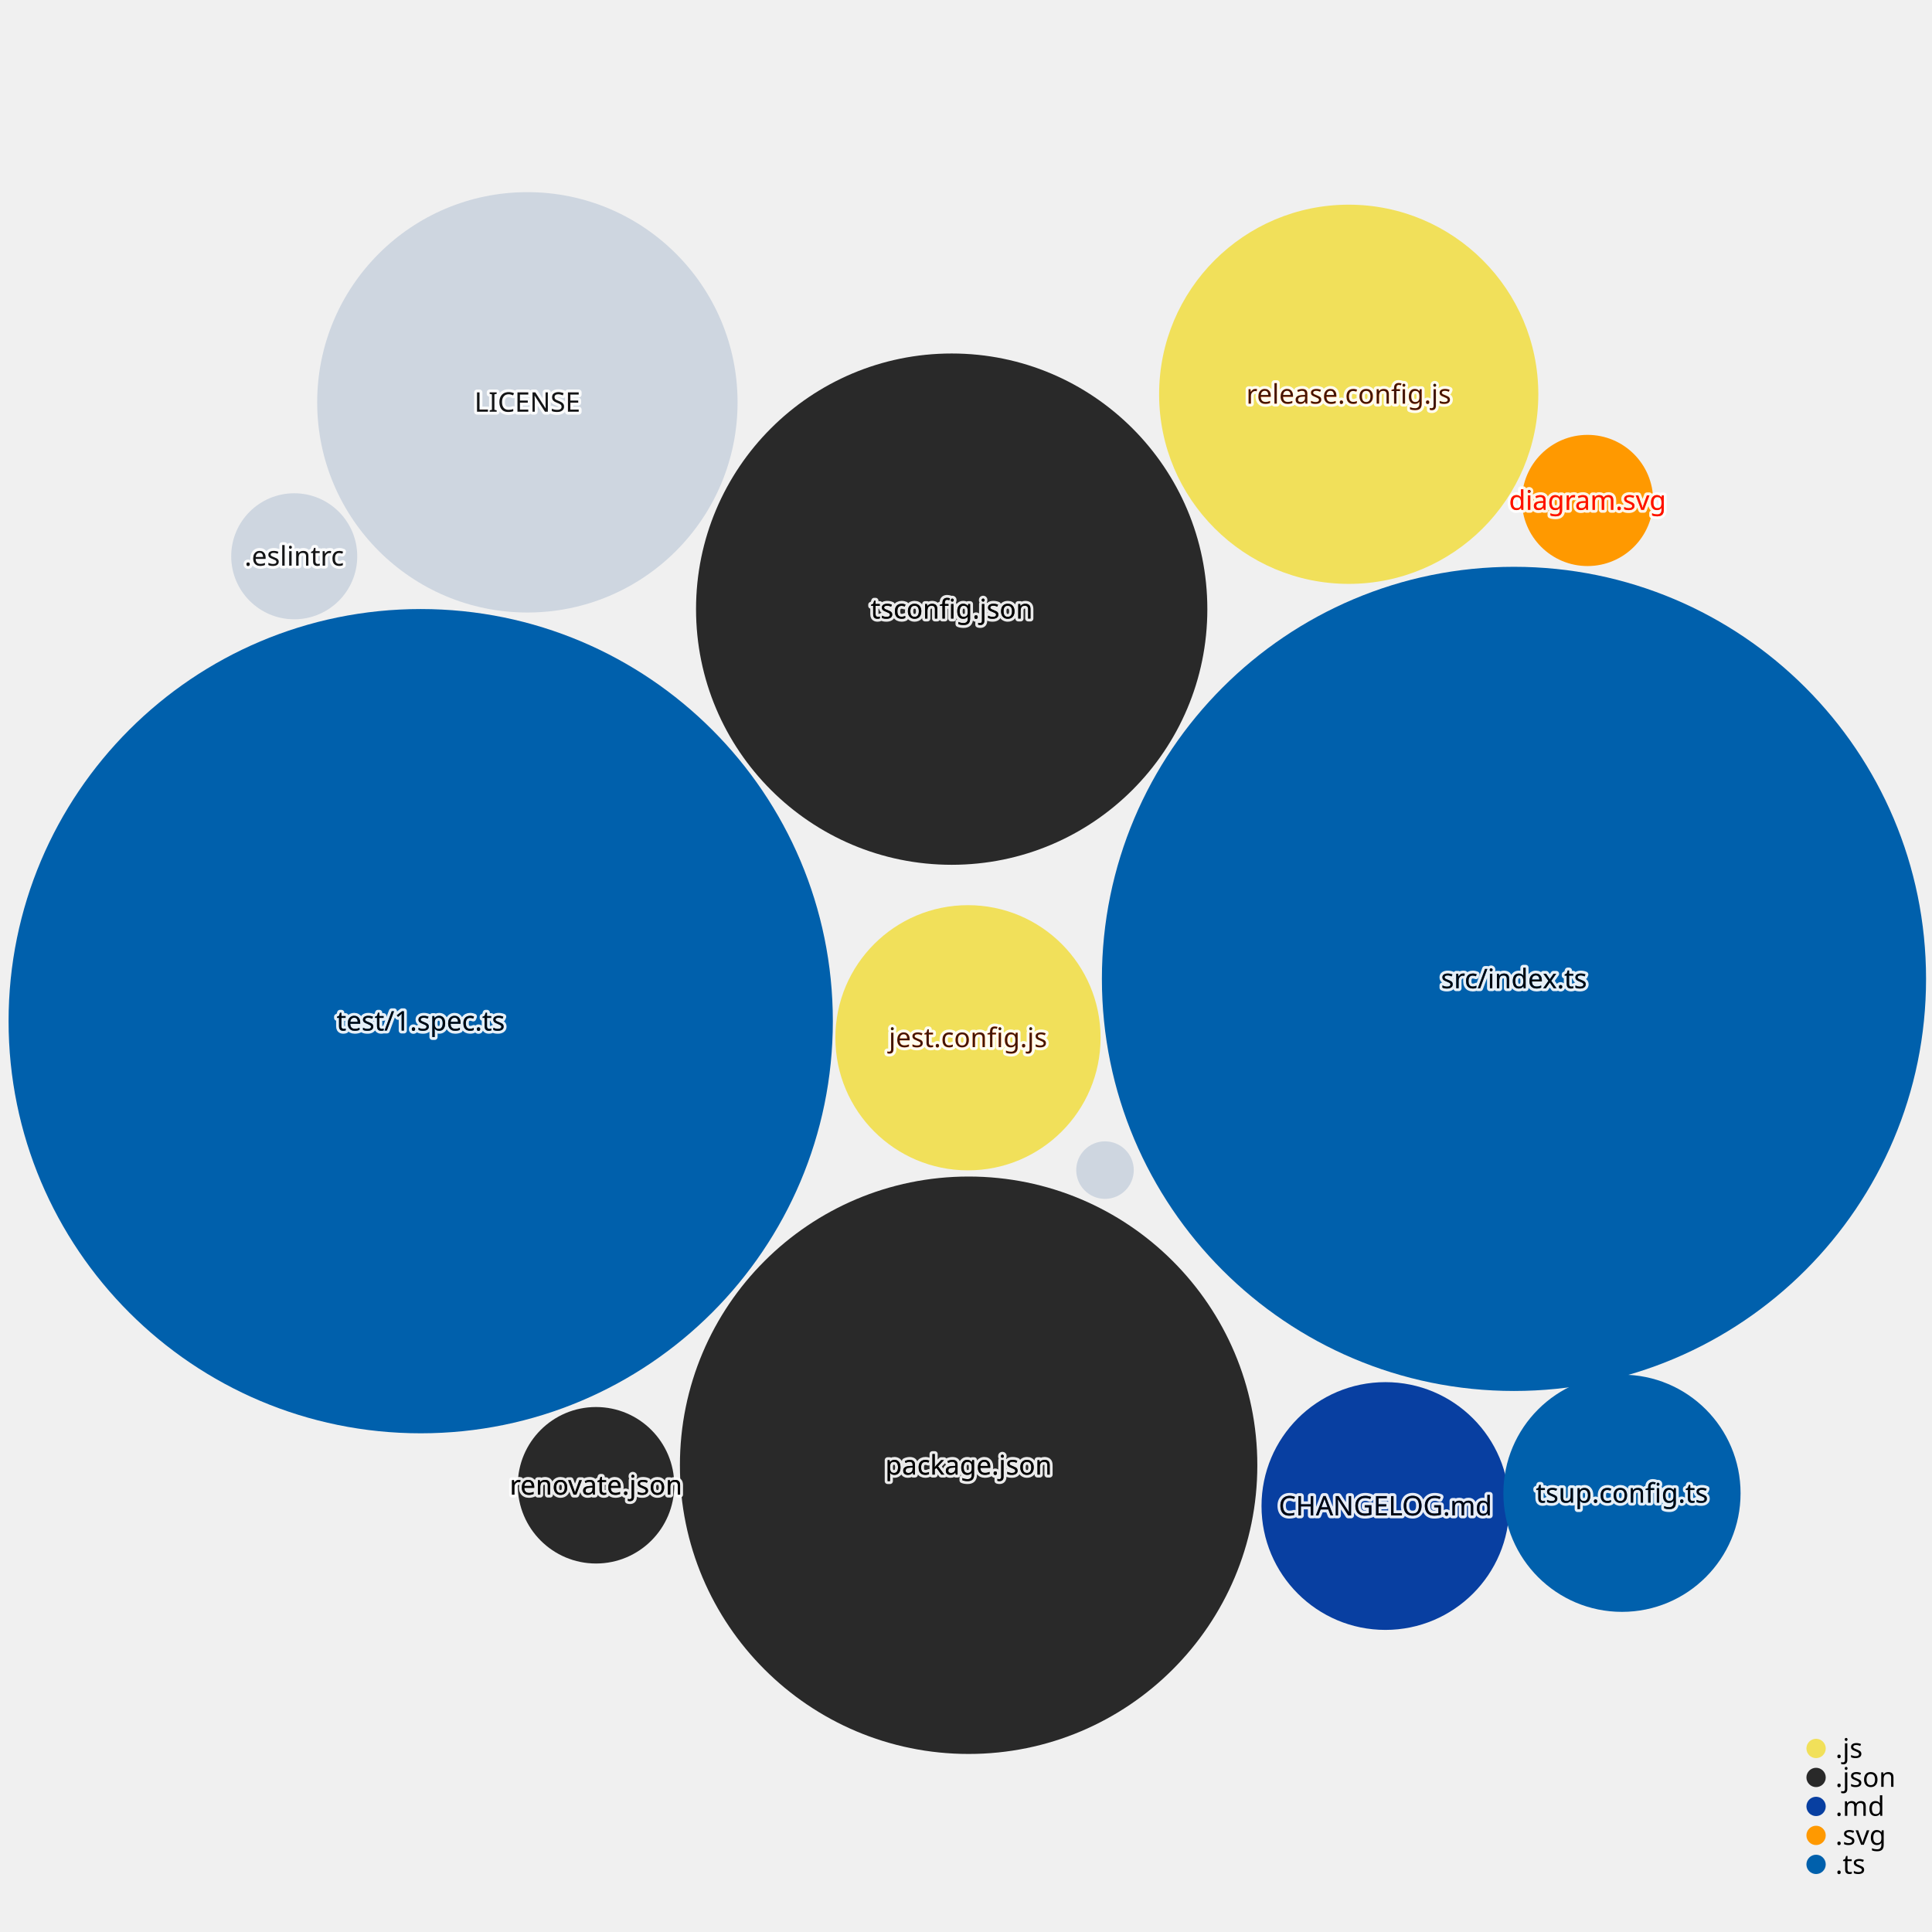
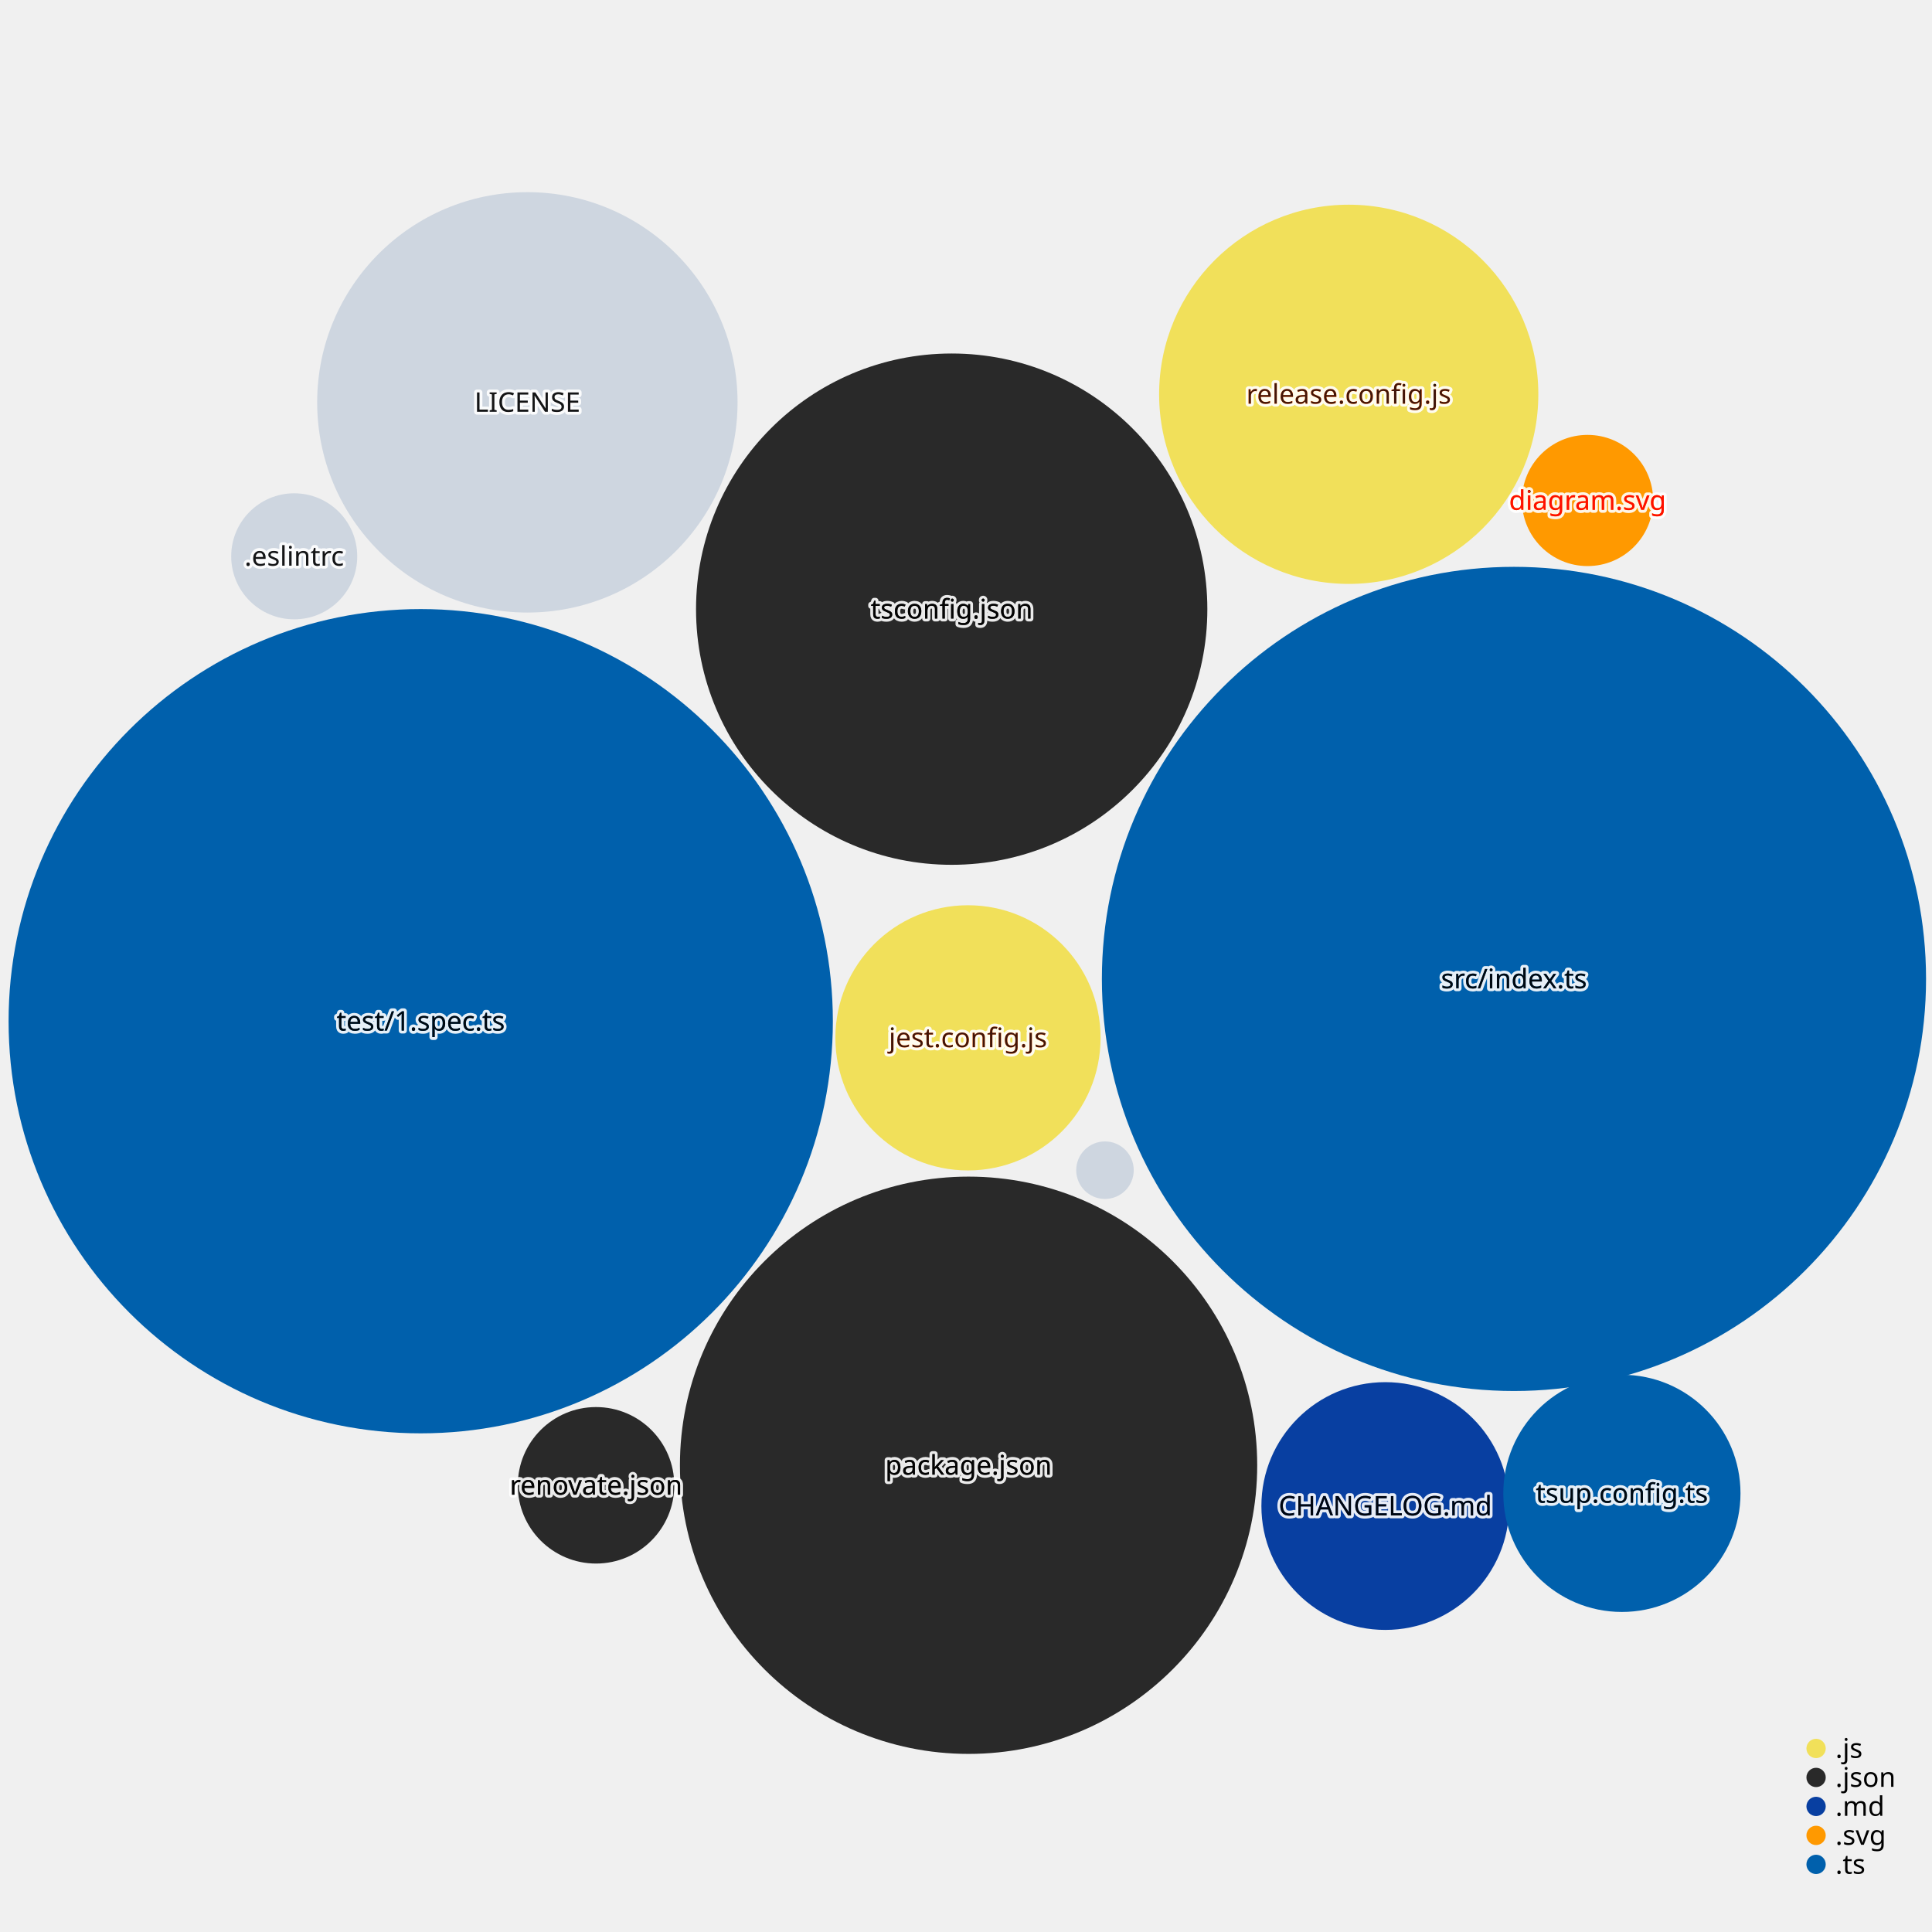
<svg xmlns="http://www.w3.org/2000/svg" width="1000" height="1000" style="background:white;font-family:sans-serif;overflow:visible">
  <defs>
    <filter id="glow" x="-50%" y="-50%" width="200%" height="200%">
      <feGaussianBlur stdDeviation="4" result="coloredBlur" />
      <feMerge>
        <feMergeNode in="coloredBlur" />
        <feMergeNode in="SourceGraphic" />
      </feMerge>
    </filter>
  </defs>
-   <g style="fill:#0060ac;transition:transform 0s ease-out, fill 0.1s ease-out" transform="translate(217.7584, 528.5554)">
-     <circle style="transition:all 0.5s ease-out" r="213.318" stroke-width="0" stroke="#374151" />
+   <g style="fill:#0060ac;transition:transform 0s ease-out, fill 0.1s ease-out" transform="translate(217.764, 528.5749)">
+     <circle style="transition:all 0.5s ease-out" r="213.321" stroke-width="0" stroke="#374151" />
  </g>
-   <g style="fill:#0060ac;transition:transform 0s ease-out, fill 0.1s ease-out" transform="translate(783.63, 506.6709)">
-     <circle style="transition:all 0.5s ease-out" r="213.292" stroke-width="0" stroke="#374151" />
+   <g style="fill:#0060ac;transition:transform 0s ease-out, fill 0.1s ease-out" transform="translate(783.6259, 506.6881)">
+     <circle style="transition:all 0.5s ease-out" r="213.295" stroke-width="0" stroke="#374151" />
  </g>
-   <g style="fill:#292929;transition:transform 0s ease-out, fill 0.1s ease-out" transform="translate(501.3545, 758.4094)">
-     <circle style="transition:all 0.5s ease-out" r="149.436" stroke-width="0" stroke="#374151" />
+   <g style="fill:#292929;transition:transform 0s ease-out, fill 0.1s ease-out" transform="translate(501.329, 758.4168)">
+     <circle style="transition:all 0.5s ease-out" r="149.401" stroke-width="0" stroke="#374151" />
  </g>
-   <g style="fill:#292929;transition:transform 0s ease-out, fill 0.1s ease-out" transform="translate(492.5929, 315.2914)">
-     <circle style="transition:all 0.5s ease-out" r="132.326" stroke-width="0" stroke="#374151" />
+   <g style="fill:#292929;transition:transform 0s ease-out, fill 0.1s ease-out" transform="translate(492.5931, 315.3)">
+     <circle style="transition:all 0.5s ease-out" r="132.328" stroke-width="0" stroke="#374151" />
  </g>
-   <g style="fill:#CED6E0;transition:transform 0s ease-out, fill 0.1s ease-out" transform="translate(272.971, 208.2484)">
-     <circle style="transition:all 0.5s ease-out" r="108.793" stroke-width="0" stroke="#374151" />
+   <g style="fill:#CED6E0;transition:transform 0s ease-out, fill 0.1s ease-out" transform="translate(272.9645, 208.2614)">
+     <circle style="transition:all 0.5s ease-out" r="108.795" stroke-width="0" stroke="#374151" />
  </g>
-   <g style="fill:#f1e05a;transition:transform 0s ease-out, fill 0.1s ease-out" transform="translate(698.0919, 204.0802)">
-     <circle style="transition:all 0.5s ease-out" r="98.136" stroke-width="0" stroke="#374151" />
+   <g style="fill:#f1e05a;transition:transform 0s ease-out, fill 0.1s ease-out" transform="translate(698.0978, 204.0911)">
+     <circle style="transition:all 0.5s ease-out" r="98.137" stroke-width="0" stroke="#374151" />
  </g>
-   <g style="fill:#f1e05a;transition:transform 0s ease-out, fill 0.1s ease-out" transform="translate(501.0214, 537.1444)">
-     <circle style="transition:all 0.5s ease-out" r="68.63" stroke-width="0" stroke="#374151" />
+   <g style="fill:#f1e05a;transition:transform 0s ease-out, fill 0.1s ease-out" transform="translate(501.0231, 537.1851)">
+     <circle style="transition:all 0.5s ease-out" r="68.631" stroke-width="0" stroke="#374151" />
  </g>
-   <g style="fill:#083fa1;transition:transform 0s ease-out, fill 0.1s ease-out" transform="translate(717.0779, 779.5144)">
-     <circle style="transition:all 0.5s ease-out" r="64.122" stroke-width="0" stroke="#374151" />
+   <g style="fill:#083fa1;transition:transform 0s ease-out, fill 0.1s ease-out" transform="translate(717.0189, 779.5209)">
+     <circle style="transition:all 0.5s ease-out" r="64.123" stroke-width="0" stroke="#374151" />
  </g>
-   <g style="fill:#0060ac;transition:transform 0s ease-out, fill 0.1s ease-out" transform="translate(839.529, 772.9124)">
-     <circle style="transition:all 0.5s ease-out" r="61.384" stroke-width="0" stroke="#374151" />
+   <g style="fill:#0060ac;transition:transform 0s ease-out, fill 0.1s ease-out" transform="translate(839.4898, 772.9594)">
+     <circle style="transition:all 0.5s ease-out" r="61.385" stroke-width="0" stroke="#374151" />
  </g>
-   <g style="fill:#292929;transition:transform 0s ease-out, fill 0.1s ease-out" transform="translate(308.4991, 768.7723)">
-     <circle style="transition:all 0.5s ease-out" r="40.499" stroke-width="0" stroke="#374151" />
+   <g style="fill:#292929;transition:transform 0s ease-out, fill 0.1s ease-out" transform="translate(308.5083, 768.794)">
+     <circle style="transition:all 0.5s ease-out" r="40.5" stroke-width="0" stroke="#374151" />
  </g>
-   <g style="fill:#ff9900;transition:transform 0s ease-out, fill 0.1s ease-out" transform="translate(821.7119, 259.0363)">
+   <g style="fill:#ff9900;transition:transform 0s ease-out, fill 0.1s ease-out" transform="translate(821.7191, 259.05)">
    <circle style="transition:all 0.5s ease-out" r="33.95" stroke-width="0" stroke="#374151" />
  </g>
-   <g style="fill:#CED6E0;transition:transform 0s ease-out, fill 0.1s ease-out" transform="translate(152.2919, 287.9285)">
+   <g style="fill:#CED6E0;transition:transform 0s ease-out, fill 0.1s ease-out" transform="translate(152.2855, 287.946)">
    <circle style="transition:all 0.5s ease-out" r="32.618" stroke-width="0" stroke="#374151" />
  </g>
-   <g style="fill:#CED6E0;transition:transform 0s ease-out, fill 0.1s ease-out" transform="translate(571.9458, 605.6485)">
+   <g style="fill:#CED6E0;transition:transform 0s ease-out, fill 0.1s ease-out" transform="translate(571.9361, 605.6906)">
    <circle style="transition:all 0.5s ease-out" r="14.888" stroke-width="0" stroke="#374151" />
  </g>
-   <g style="fill:#0060ac;transition:transform 0s ease-out" transform="translate(217.7584, 528.5554)">
+   <g style="fill:#0060ac;transition:transform 0s ease-out" transform="translate(217.764, 528.5749)">
    <text style="pointer-events:none;opacity:0.9;font-size:14px;font-weight:500;transition:all 0.5s ease-out" fill="#4B5563" text-anchor="middle" dominant-baseline="middle" stroke="white" stroke-width="3" stroke-linejoin="round">test/1.spec.ts</text>
    <text style="pointer-events:none;opacity:1;font-size:14px;font-weight:500;transition:all 0.5s ease-out" text-anchor="middle" dominant-baseline="middle">test/1.spec.ts</text>
    <text style="pointer-events:none;opacity:0.9;font-size:14px;font-weight:500;mix-blend-mode:color-burn;transition:all 0.5s ease-out" fill="#110101" text-anchor="middle" dominant-baseline="middle">test/1.spec.ts</text>
  </g>
-   <g style="fill:#0060ac;transition:transform 0s ease-out" transform="translate(783.63, 506.6709)">
+   <g style="fill:#0060ac;transition:transform 0s ease-out" transform="translate(783.6259, 506.6881)">
    <text style="pointer-events:none;opacity:0.9;font-size:14px;font-weight:500;transition:all 0.5s ease-out" fill="#4B5563" text-anchor="middle" dominant-baseline="middle" stroke="white" stroke-width="3" stroke-linejoin="round">src/index.ts</text>
    <text style="pointer-events:none;opacity:1;font-size:14px;font-weight:500;transition:all 0.5s ease-out" text-anchor="middle" dominant-baseline="middle">src/index.ts</text>
    <text style="pointer-events:none;opacity:0.9;font-size:14px;font-weight:500;mix-blend-mode:color-burn;transition:all 0.5s ease-out" fill="#110101" text-anchor="middle" dominant-baseline="middle">src/index.ts</text>
  </g>
-   <g style="fill:#292929;transition:transform 0s ease-out" transform="translate(501.3545, 758.4094)">
+   <g style="fill:#292929;transition:transform 0s ease-out" transform="translate(501.329, 758.4168)">
    <text style="pointer-events:none;opacity:0.9;font-size:14px;font-weight:500;transition:all 0.5s ease-out" fill="#4B5563" text-anchor="middle" dominant-baseline="middle" stroke="white" stroke-width="3" stroke-linejoin="round">package.json</text>
    <text style="pointer-events:none;opacity:1;font-size:14px;font-weight:500;transition:all 0.5s ease-out" text-anchor="middle" dominant-baseline="middle">package.json</text>
    <text style="pointer-events:none;opacity:0.9;font-size:14px;font-weight:500;mix-blend-mode:color-burn;transition:all 0.5s ease-out" fill="#110101" text-anchor="middle" dominant-baseline="middle">package.json</text>
  </g>
-   <g style="fill:#292929;transition:transform 0s ease-out" transform="translate(492.5929, 315.2914)">
+   <g style="fill:#292929;transition:transform 0s ease-out" transform="translate(492.5931, 315.3)">
    <text style="pointer-events:none;opacity:0.9;font-size:14px;font-weight:500;transition:all 0.5s ease-out" fill="#4B5563" text-anchor="middle" dominant-baseline="middle" stroke="white" stroke-width="3" stroke-linejoin="round">tsconfig.json</text>
    <text style="pointer-events:none;opacity:1;font-size:14px;font-weight:500;transition:all 0.5s ease-out" text-anchor="middle" dominant-baseline="middle">tsconfig.json</text>
    <text style="pointer-events:none;opacity:0.9;font-size:14px;font-weight:500;mix-blend-mode:color-burn;transition:all 0.5s ease-out" fill="#110101" text-anchor="middle" dominant-baseline="middle">tsconfig.json</text>
  </g>
-   <g style="fill:#CED6E0;transition:transform 0s ease-out" transform="translate(272.971, 208.2484)">
+   <g style="fill:#CED6E0;transition:transform 0s ease-out" transform="translate(272.9645, 208.2614)">
    <text style="pointer-events:none;opacity:0.9;font-size:14px;font-weight:500;transition:all 0.5s ease-out" fill="#4B5563" text-anchor="middle" dominant-baseline="middle" stroke="white" stroke-width="3" stroke-linejoin="round">LICENSE</text>
    <text style="pointer-events:none;opacity:1;font-size:14px;font-weight:500;transition:all 0.5s ease-out" text-anchor="middle" dominant-baseline="middle">LICENSE</text>
    <text style="pointer-events:none;opacity:0.9;font-size:14px;font-weight:500;mix-blend-mode:color-burn;transition:all 0.5s ease-out" fill="#110101" text-anchor="middle" dominant-baseline="middle">LICENSE</text>
  </g>
-   <g style="fill:#f1e05a;transition:transform 0s ease-out" transform="translate(698.0919, 204.0802)">
+   <g style="fill:#f1e05a;transition:transform 0s ease-out" transform="translate(698.0978, 204.0911)">
    <text style="pointer-events:none;opacity:0.9;font-size:14px;font-weight:500;transition:all 0.5s ease-out" fill="#4B5563" text-anchor="middle" dominant-baseline="middle" stroke="white" stroke-width="3" stroke-linejoin="round">release.config.js</text>
    <text style="pointer-events:none;opacity:1;font-size:14px;font-weight:500;transition:all 0.5s ease-out" text-anchor="middle" dominant-baseline="middle">release.config.js</text>
    <text style="pointer-events:none;opacity:0.9;font-size:14px;font-weight:500;mix-blend-mode:color-burn;transition:all 0.5s ease-out" fill="#110101" text-anchor="middle" dominant-baseline="middle">release.config.js</text>
  </g>
-   <g style="fill:#f1e05a;transition:transform 0s ease-out" transform="translate(501.0214, 537.1444)">
+   <g style="fill:#f1e05a;transition:transform 0s ease-out" transform="translate(501.0231, 537.1851)">
    <text style="pointer-events:none;opacity:0.9;font-size:14px;font-weight:500;transition:all 0.5s ease-out" fill="#4B5563" text-anchor="middle" dominant-baseline="middle" stroke="white" stroke-width="3" stroke-linejoin="round">jest.config.js</text>
    <text style="pointer-events:none;opacity:1;font-size:14px;font-weight:500;transition:all 0.5s ease-out" text-anchor="middle" dominant-baseline="middle">jest.config.js</text>
    <text style="pointer-events:none;opacity:0.9;font-size:14px;font-weight:500;mix-blend-mode:color-burn;transition:all 0.5s ease-out" fill="#110101" text-anchor="middle" dominant-baseline="middle">jest.config.js</text>
  </g>
-   <g style="fill:#083fa1;transition:transform 0s ease-out" transform="translate(717.0779, 779.5144)">
+   <g style="fill:#083fa1;transition:transform 0s ease-out" transform="translate(717.0189, 779.5209)">
    <text style="pointer-events:none;opacity:0.9;font-size:14px;font-weight:500;transition:all 0.5s ease-out" fill="#4B5563" text-anchor="middle" dominant-baseline="middle" stroke="white" stroke-width="3" stroke-linejoin="round">CHANGELOG.md</text>
    <text style="pointer-events:none;opacity:1;font-size:14px;font-weight:500;transition:all 0.5s ease-out" text-anchor="middle" dominant-baseline="middle">CHANGELOG.md</text>
    <text style="pointer-events:none;opacity:0.9;font-size:14px;font-weight:500;mix-blend-mode:color-burn;transition:all 0.5s ease-out" fill="#110101" text-anchor="middle" dominant-baseline="middle">CHANGELOG.md</text>
  </g>
-   <g style="fill:#0060ac;transition:transform 0s ease-out" transform="translate(839.529, 772.9124)">
+   <g style="fill:#0060ac;transition:transform 0s ease-out" transform="translate(839.4898, 772.9594)">
    <text style="pointer-events:none;opacity:0.9;font-size:14px;font-weight:500;transition:all 0.5s ease-out" fill="#4B5563" text-anchor="middle" dominant-baseline="middle" stroke="white" stroke-width="3" stroke-linejoin="round">tsup.config.ts</text>
    <text style="pointer-events:none;opacity:1;font-size:14px;font-weight:500;transition:all 0.5s ease-out" text-anchor="middle" dominant-baseline="middle">tsup.config.ts</text>
    <text style="pointer-events:none;opacity:0.9;font-size:14px;font-weight:500;mix-blend-mode:color-burn;transition:all 0.5s ease-out" fill="#110101" text-anchor="middle" dominant-baseline="middle">tsup.config.ts</text>
  </g>
-   <g style="fill:#292929;transition:transform 0s ease-out" transform="translate(308.4991, 768.7723)">
+   <g style="fill:#292929;transition:transform 0s ease-out" transform="translate(308.5083, 768.794)">
    <text style="pointer-events:none;opacity:0.9;font-size:14px;font-weight:500;transition:all 0.5s ease-out" fill="#4B5563" text-anchor="middle" dominant-baseline="middle" stroke="white" stroke-width="3" stroke-linejoin="round">renovate.json</text>
    <text style="pointer-events:none;opacity:1;font-size:14px;font-weight:500;transition:all 0.5s ease-out" text-anchor="middle" dominant-baseline="middle">renovate.json</text>
    <text style="pointer-events:none;opacity:0.9;font-size:14px;font-weight:500;mix-blend-mode:color-burn;transition:all 0.5s ease-out" fill="#110101" text-anchor="middle" dominant-baseline="middle">renovate.json</text>
  </g>
-   <g style="fill:#ff9900;transition:transform 0s ease-out" transform="translate(821.7119, 259.0363)">
+   <g style="fill:#ff9900;transition:transform 0s ease-out" transform="translate(821.7191, 259.05)">
    <text style="pointer-events:none;opacity:0.9;font-size:14px;font-weight:500;transition:all 0.5s ease-out" fill="#4B5563" text-anchor="middle" dominant-baseline="middle" stroke="white" stroke-width="3" stroke-linejoin="round">diagram.svg</text>
    <text style="pointer-events:none;opacity:1;font-size:14px;font-weight:500;transition:all 0.5s ease-out" text-anchor="middle" dominant-baseline="middle">diagram.svg</text>
    <text style="pointer-events:none;opacity:0.9;font-size:14px;font-weight:500;mix-blend-mode:color-burn;transition:all 0.5s ease-out" fill="#110101" text-anchor="middle" dominant-baseline="middle">diagram.svg</text>
  </g>
-   <g style="fill:#CED6E0;transition:transform 0s ease-out" transform="translate(152.2919, 287.9285)">
+   <g style="fill:#CED6E0;transition:transform 0s ease-out" transform="translate(152.2855, 287.946)">
    <text style="pointer-events:none;opacity:0.9;font-size:14px;font-weight:500;transition:all 0.5s ease-out" fill="#4B5563" text-anchor="middle" dominant-baseline="middle" stroke="white" stroke-width="3" stroke-linejoin="round">.eslintrc</text>
    <text style="pointer-events:none;opacity:1;font-size:14px;font-weight:500;transition:all 0.5s ease-out" text-anchor="middle" dominant-baseline="middle">.eslintrc</text>
    <text style="pointer-events:none;opacity:0.9;font-size:14px;font-weight:500;mix-blend-mode:color-burn;transition:all 0.5s ease-out" fill="#110101" text-anchor="middle" dominant-baseline="middle">.eslintrc</text>
  </g>
  <g transform="translate(940, 905)">
    <g transform="translate(0, 0)">
      <circle r="5" fill="#f1e05a" />
      <text x="10" style="font-size:14px;font-weight:300" dominant-baseline="middle">.js</text>
    </g>
    <g transform="translate(0, 15)">
      <circle r="5" fill="#292929" />
      <text x="10" style="font-size:14px;font-weight:300" dominant-baseline="middle">.json</text>
    </g>
    <g transform="translate(0, 30)">
      <circle r="5" fill="#083fa1" />
      <text x="10" style="font-size:14px;font-weight:300" dominant-baseline="middle">.md</text>
    </g>
    <g transform="translate(0, 45)">
      <circle r="5" fill="#ff9900" />
      <text x="10" style="font-size:14px;font-weight:300" dominant-baseline="middle">.svg</text>
    </g>
    <g transform="translate(0, 60)">
      <circle r="5" fill="#0060ac" />
      <text x="10" style="font-size:14px;font-weight:300" dominant-baseline="middle">.ts</text>
    </g>
    <g fill="#9CA3AF" style="font-weight:300;font-style:italic;font-size:12px">each dot sized by file size</g>
  </g>
</svg>
